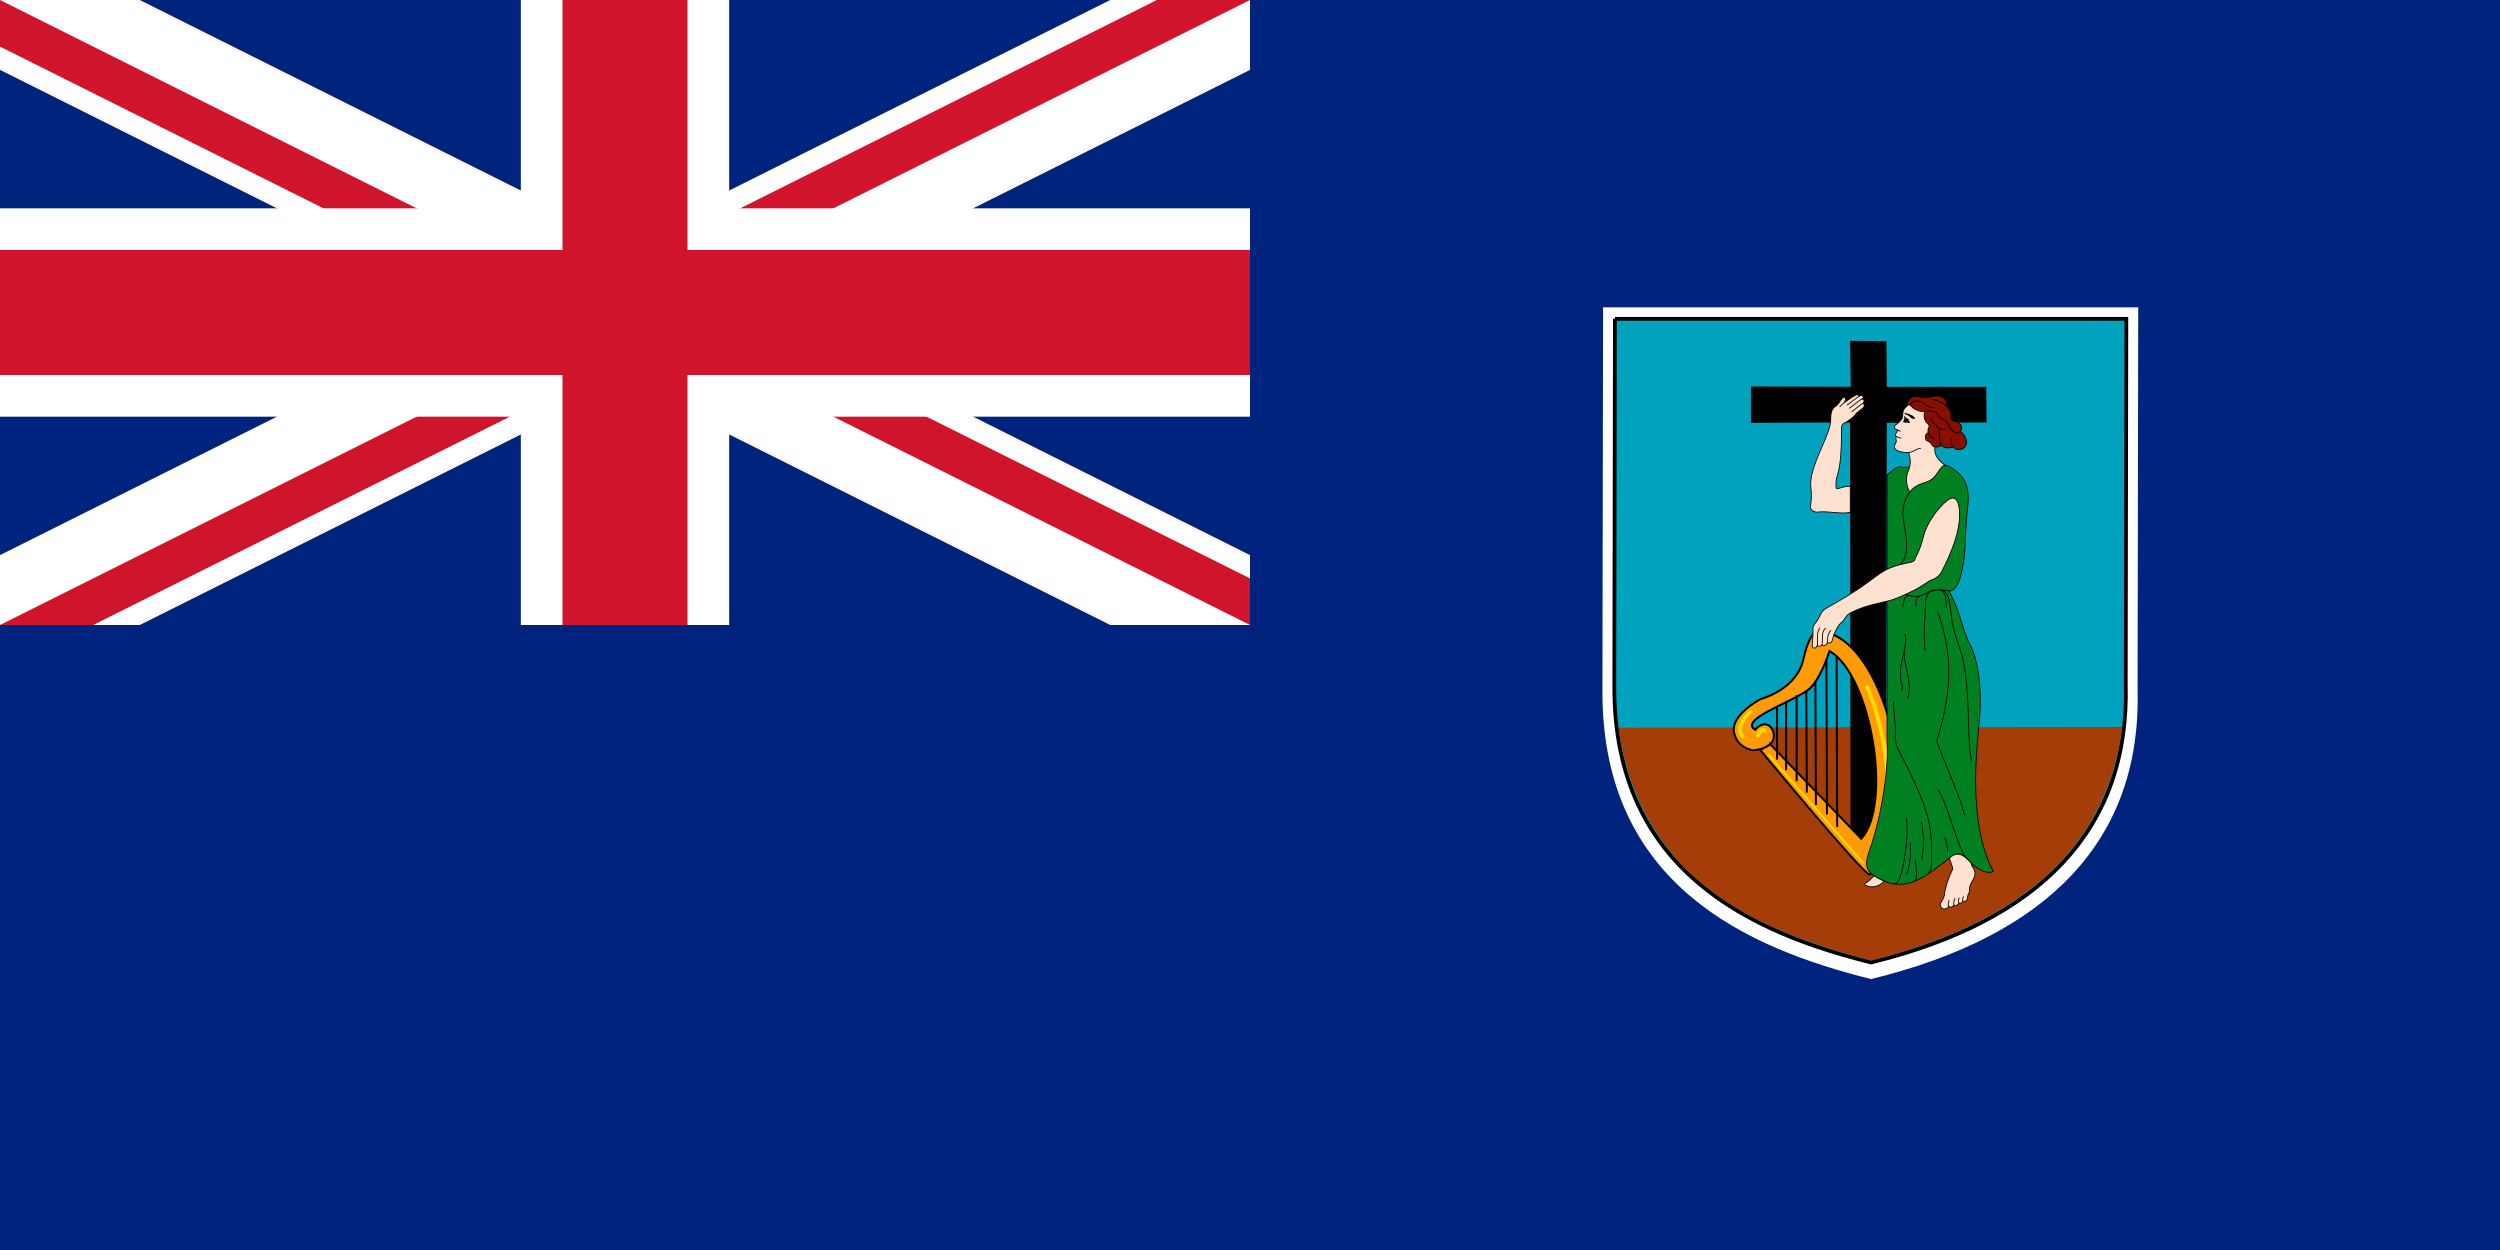
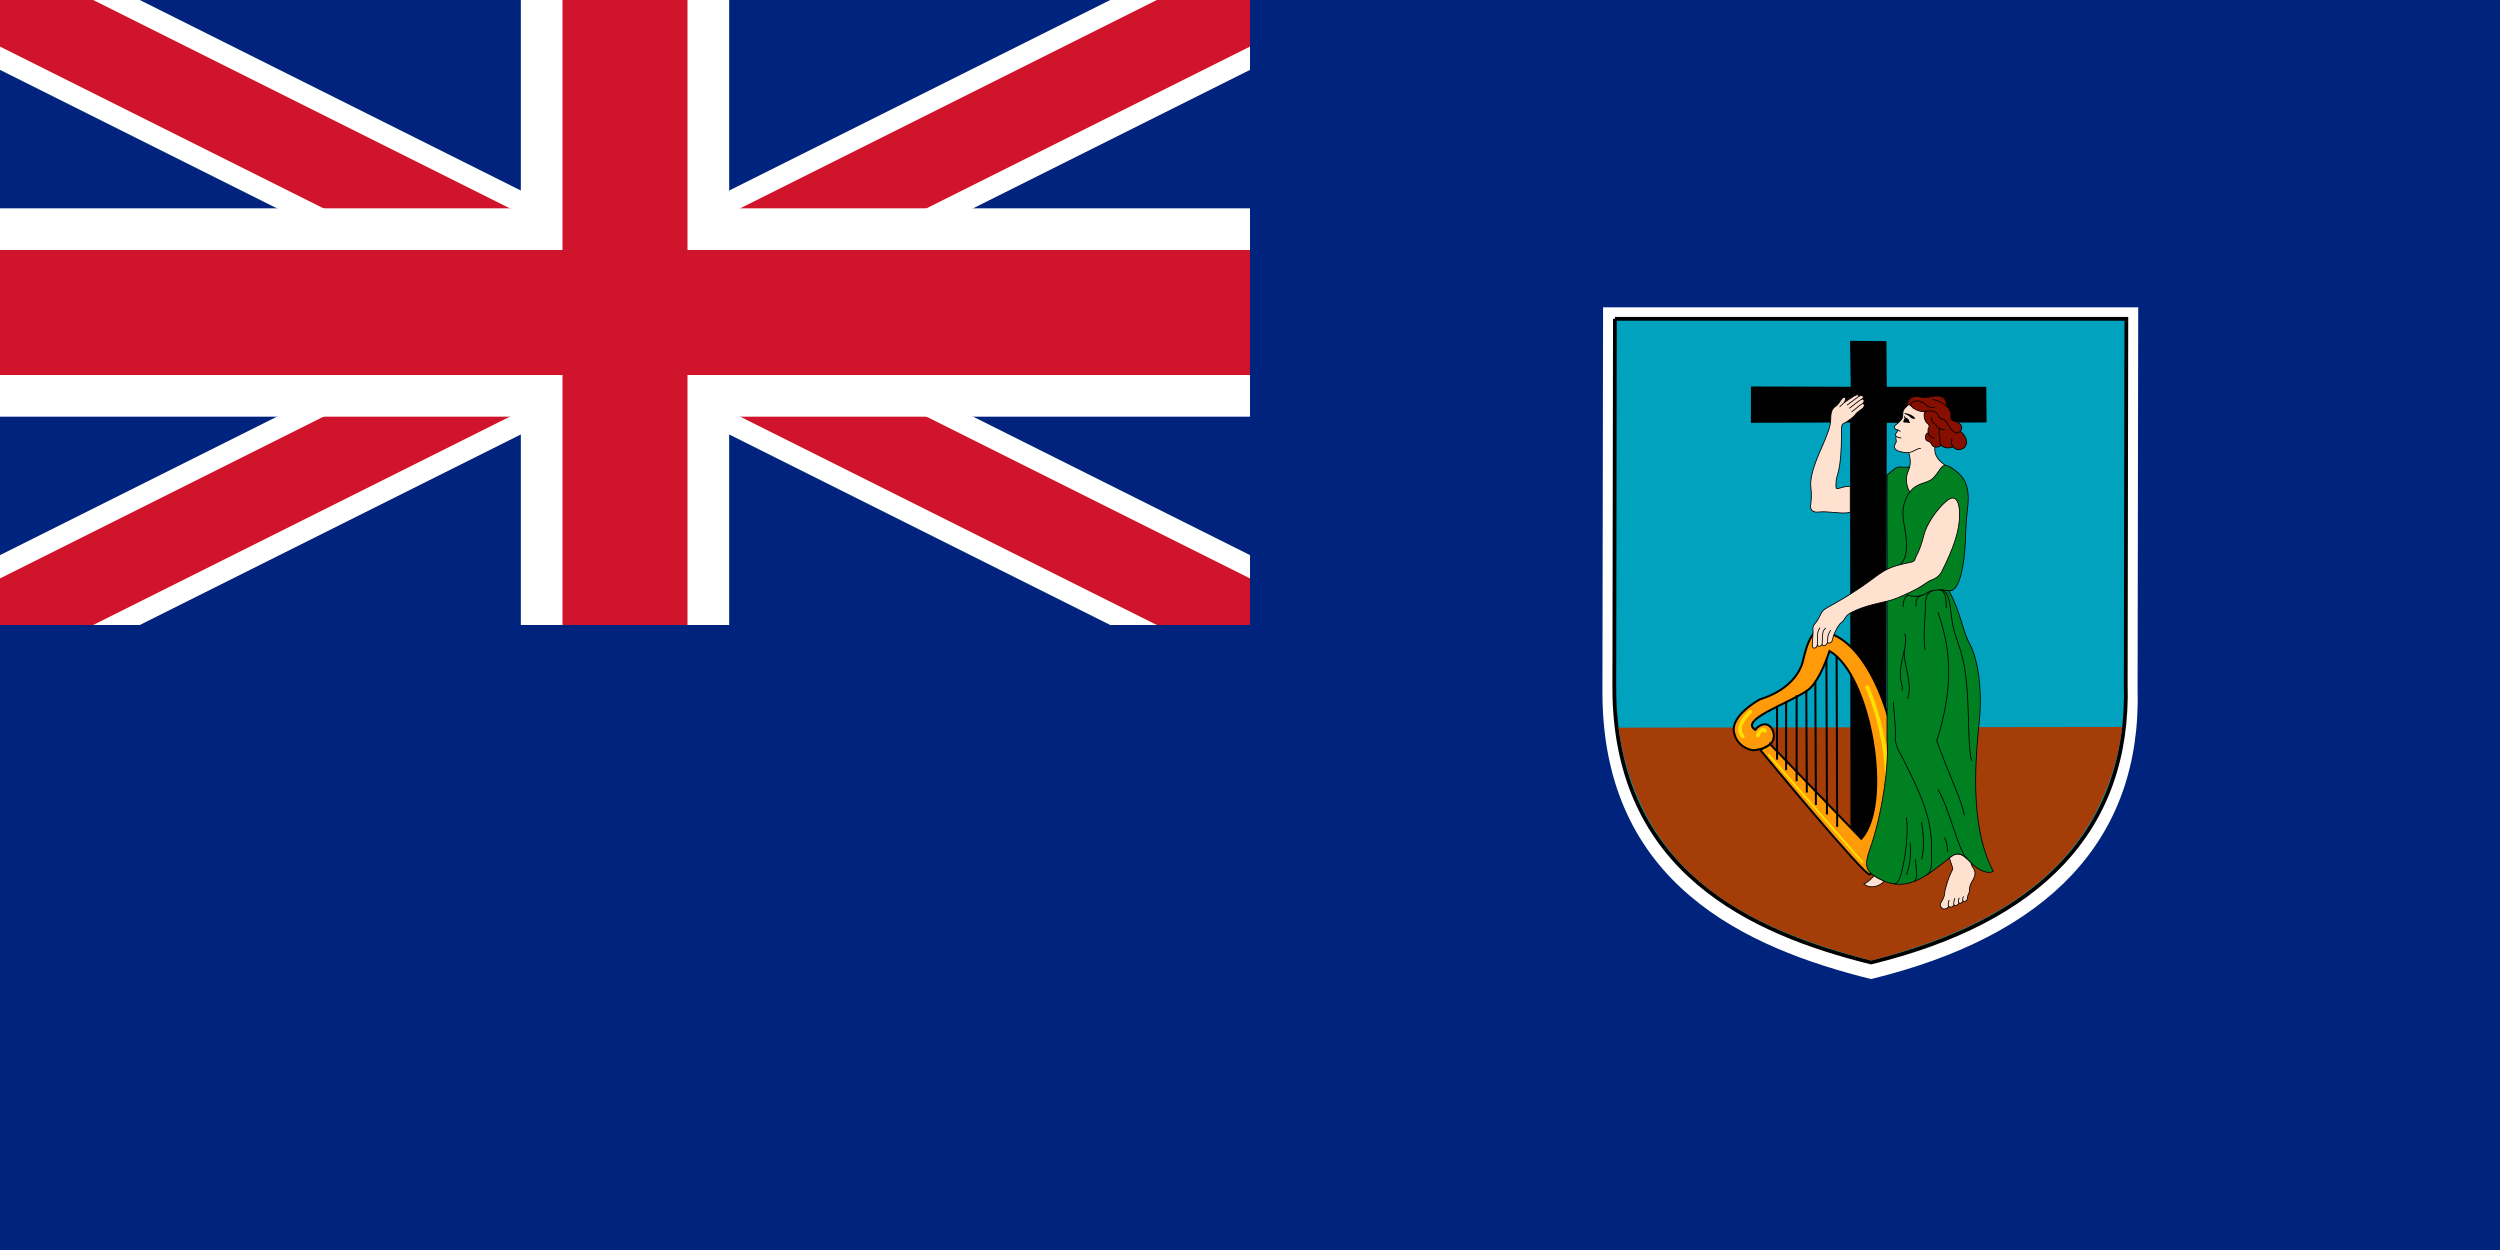
<svg xmlns="http://www.w3.org/2000/svg" width="1200" height="600">
  <clipPath id="c">
    <path d="M0,0V150H700V300H600zM600,0H300V350H0V300z" />
  </clipPath>
  <rect width="1200" height="600" fill="#00247d" />
  <path d="M0,0 600,300M600,0 0,300" stroke="#fff" stroke-width="60" />
-   <path d="M0,0 600,300M600,0 0,300" stroke="#cf142b" stroke-width="40" clip-path="url(#c)" />
+   <path d="M0,0 600,300M600,0 0,300" stroke="#cf142b" stroke-width="40" clip-path="urlES(#c)" />
  <path d="M300,0V350M0,150H700" stroke="#fff" stroke-width="100" />
  <path d="M300,0V350M0,150H700" stroke="#cf142b" stroke-width="60" />
  <path d="M0,300H600V0H1200V600H0z" fill="#00247d" />
  <g>
    <path fill="#fff" d="m769.466,147.526,256.879,0-0.306,182.787c2.137,73.48-43.662,119.076-127.931,139.634-59.834-14.86-128.837-45.596-128.939-137.549l0.305-184.872z" />
    <path fill="#00a2bd" stroke="#000" stroke-width="1.812" d="m775.152,153.036,245.493,0-0.291,175.155c2.042,70.41-41.727,114.102-122.261,133.802-57.188-14.237-123.132-43.692-123.229-131.805l0.292-177.152z" />
    <path fill="#a53d08" d="m1018.74,348.938c-8.931,67.21-60.692,96.576-120.655,112.162-53.073-14.238-110.174-36.968-121.243-111.824l241.901-0.338z" />
    <path fill="#000" d="m888.365,185.664-0.342-22.075,17.455,0.171,0.171,21.904,47.743,0,0.171,17.113-47.914,0.171-0.383,201.815-17.026,0.107-0.217-202.093-47.582,0.171,0.01-17.455z" />
    <g fill="#ff9a08" stroke="#000" stroke-width="0.968">
      <path d="m849.714,357.267,43.703,45.338c15.112-16.61,4.63-78.695-15.247-90.13-2.382,7.352-6.434,16.166-10.74,19.008-9.474,6.457-32.692,14.006-24.932,18.84,1.77-2.451,6.399-4.765,8.577,0.682,2.587,8.577-9.667,9.122-9.667,9.122s-7.76-0.954-9.122-8.851c-1.361-7.895,11.559-15.105,12.662-15.656,1.089-0.409,17.971-4.901,20.831-19.878,3.54-14.705,7.215-12.525,7.897-12.798,22.055,2.178,36.487,41.662,37.305,69.436,0.816,27.774-11.3,46.154-13.479,47.379-2.178,1.225-52.553-59.768-52.553-59.768l4.765-2.723z" fill-rule="evenodd" />
      <path d="m881.573,315.061,0.271,81.825" />
      <path d="m876.672,316.558c0,0.136,0.271,74.338,0.271,74.338" />
      <path d="m871.362,327.314,0.271,59.088" />
      <path d="m867.005,331.534,0.273,48.879" />
      <path d="m862.376,333.713v41.253" />
      <path d="m857.338,336.981v32.675" />
      <path d="m852.982,339.568v25.051" />
      <g fill="none" stroke="#ffdf00" stroke-width="1.812" stroke-linecap="round">
        <path stroke-width="0.968" d="m849.033,362.441,45.065,51.6" />
        <path d="m896.276,329.901s20.424,44.658,1.498,81.417" />
        <path d="m843.723,353.046s1.498-3.948,3.404-2.314" />
        <path d="m840.184,341.61s-8.169,7.215-3.676,11.845" />
      </g>
    </g>
    <g stroke="#000" stroke-width="0.399">
      <path fill="#008021" d="m905.779,228.044c3.025-2.595,4.595-4.181,6.468-3.892,1.873,0.288,4.424,0.144,6.298-0.433,1.88-0.577,11.177-1.73,15-0.433,1.298,0.144,3.025,0.866,5.69,3.101,2.671,2.234,6.563,6.128,5.266,16.942-1.297,10.813-0.873,15.439-1.443,21.483-1.006,10.67-3.373,19.455-7.639,18.744,5.766,10.093,6.342,18.744,10.089,25.665,3.753,6.921,6.057,21.051,4.614,36.335-1.437,15.284-5.475,49.599,6.633,72.669-2.019,1.442-6.918,0-11.247-4.614-4.323-4.614-6.222-4.463-9.804-1.73-10.956,8.363-21.216,18.442-36.33,8.363-3.462-2.307-4.557-5.074-2.019-12.112,6.342-17.59,9.424-41.725,8.424-53.06v-127.027z" />
      <g fill="#ffe1cf">
        <path d="m916.171,217.23c0.791,2.451,1.222,5.623-0.076,8.506-1.297,2.884-1.582,6.344,0.576,10.525,3.462-4.902,8.367-3.892,11.247-6.776,2.886-2.884,3.462-5.624,5.627-6.201-2.165-1.874-5.481-3.892-4.76-9.372,0.722-5.479,8.361-9.948,1.443-18.312-4.468-5.398-10.962-3.892-13.772-1.802-1.323,0.982-2.449,2.379-2.88,3.316-0.437,0.937,0.108,3.07-0.943,4.326-0.715,0.865-1.589,1.725-2.595,2.451-0.646,0.469-1.051,1.152-0.361,1.947,0.278,0.318,0.785,0.385,1.342,0.578-0.323,0.649-0.69,1.296-1.051,1.765-0.342,0.44-0.196,0.86,0.215,1.218-0.544,1.73,0.506,1.918-0.215,3.216-0.627,1.122-1.475,2.45,0.867,3.749,0.646,0.36,3.715,1.072,5.336,0.865z" />
        <path d="m888.126,245.923c-4.038,1.01-10.525-0.72-15.431-0.144-2.165,0.256-3.892-0.865-3.601-3.027,0.285-2.163,0.576-5.479,0.139-8.507-0.671-4.718,1.589-11.246,4.76-18.456,3.171-7.209,4.76-11.246,4.76-14.634,0-2.235,0.215-4.758,2.234-6.056,1.494-0.959,1.779-1.89,2.31-2.667,1.222-1.803,2.373-2.235,2.519-1.153,0.089,0.643-0.146,1.225-0.722,2.091,1.298-1.082,3.5-2.344,4-2.704,0.506-0.36,3.07-2.163,3.209-0.468,1.013-0.504,1.696-0.469,1.949,0.071,0.272,0.585,0.108,0.83-0.399,1.262,0.722-0.144,1.551,1.118,0.108,2.235,0.76-0.253,1.513,1.01,0.184,2.163-1.38,1.191-2.956,2.019-3.462,2.956-0.506,0.937-3.93,3.569-5.298,4.146-1.373,0.577-1.443,1.368-1.443,3.388,0,22.204-2.665,20.4-2.665,25.737,0,1.442-0.291,2.739,1.152,2.306,1.443-0.432,3.532-1.081,5.696-1.081v12.544z" />
        <path d="m888.987,293.792c6.519-3.258,13.988-4.47,17.88-5.479,3.892-1.01,10.095-4.037,13.12-5.623,3.032-1.587,5.481-3.749,7.209-4.326,1.734-0.577,3.671-1.77,4.76-3.892,5.62-10.958,8.652-19.752,8.652-27.395,0-5.046-1.297-10.67-6.203-6.632-4.608,3.795-9.627,11.11-10.956,16.437-2.019,8.074-3.747,9.805-4.184,11.39-0.43,1.587-2.063,1.585-4.038,2.019-8.507,1.875-10.525,3.172-16.867,7.93-6.342,4.758-13.266,8.94-17.88,11.535-4.614,2.596-5.475,2.884-6.487,4.974-1.006,2.091-1.943,3.677-2.81,4.615-0.867,0.937-1.114,2.032-0.937,3.172,0.146,0.937-0.291,5.263-0.361,6.705-0.076,1.442,0.285,1.803,0.867,1.874,0.576,0.073,1.367-0.216,1.658-1.946-0.291,1.73,2.089,1.153,2.234-0.144-0.076,1.874,2.449,0.793,2.595-0.937,0,1.225,1.911,0.378,2.089-0.216,0.43-1.442,0.791-3.028,1.367-4.181,0.842-1.674,1.741-3.842,3.392-5.047,1.873-1.37,1.006-2.884,4.899-4.83z" />
        <path d="m935.703,411.88c0.437,1.586,1.228,3.389,1.513,4.47,0.291,1.081-0.215,1.418-0.5,2.018-1.513,3.172-3.139,8.229-3.392,10.958-0.139,1.586-1.222,3.1-1.728,4.037-0.557,1.034-0.342,1.831,0.937,2.811,0.614,0.468,2.595-0.144,2.81-1.153,0.722,0.72,2.019,0.432,2.595-0.649,0.652,0.649,1.734,0.216,2.456-0.865,0.646,0.432,1.582-0.433,1.943-1.01,1.013,0.505,2.095-0.108,2.127-2.09,0.006-0.398,0.253-1.082,0.544-1.55,0.285-0.469,0.392-1.37,0.361-2.163-0.038-0.793,0.468-2.379,1.152-3.496,0.684-1.118,1.873-3.1,1.367-4.974-0.468-1.746-1.222-1.586-1.873-4.109-1.582-1.659-3.747-3.966-5.981-4.11-2.234-0.144-3.532,1.37-4.329,1.875z" />
        <path d="m894.683,424.28c2.019,2.018,6.563,2.091,9.734-1.298-1.152-0.504-3.677-1.658-4.829-2.595-1.589,1.586-3.392,3.388-4.905,3.893z" />
      </g>
      <path fill="#870f00" d="m915.089,195.026c0.791-5.118,4.418-4.998,6.703-4.47,0.937,0.216,3.247,0.432,5.405-0.144,4.279-1.14,7.5,0.361,7.07,4.47,1.152,0.865,2.373,2.883,2.158,4.614-0.215,1.73,0.146,2.451,1.734,2.667,1.582,0.217,4.975,2.163,2.734,4.903,2.165,1.298,3.823,4.614,2.671,6.849-1.152,2.235-4.614,2.596-6.057,0.577-1.582,0.721-4.184,0.865-5.766-0.792-1.082,1.297-3.823,1.153-4.329,0-0.5-1.154-1.354-1.771-2.373-2.091-1.158-0.36-1.228-3.532,0.5-3.893-0.215-0.937-0.139-2.018,0.291-2.523s0.07-1.442-0.937-2.235c-1.013-0.793-1.873-3.821-0.867-5.479-1.728,0.577-5.551-1.082-6.342-2.235-0.797-1.154-1.873-1.225-2.595-0.216z" />
      <g fill="none">
        <path d="m916.171,217.23c2.81-0.361,3.747-2.091,5.836-1.947" />
        <path d="m910.184,209.401c0.184,0.162,0.418,0.294,0.684,0.441,0.57,0.308,1.19,0.343,1.766,0.415" />
        <path d="m911.019,206.418c0.392,0.135,0.81,0.333,1.184,0.719" />
        <path d="m917.538,195.026c-1.658-1.586,2.81-4.83,7.5-0.216,0.873,0.861,3.095,0.866,3.747,0.649" />
        <path d="m924.026,197.477c2.165-0.505,5.405-0.505,6.342,1.946,0.943,2.451,2.817,0.865,4.329,3.749,1.513,2.884,3.892,6.127,6.196,3.892" />
        <path d="m931.741,213.698c-0.652-0.865-0.937-2.74-0.506-4.038-0.867-1.009-0.506-3.099,0-4.109" />
        <path d="m925.539,207.714c0.076,0.865,1.228,2.451,3.032,2.739" />
        <path d="m937.507,214.491c-1.006-1.298-0.867-2.451-0.646-4.037" />
        <path d="m926.982,200.145c-0.07,1.297,0.722,3.028,2.089,3.604,0.291,0.72,1.734,2.739,4.614,2.451" />
        <path d="m934.267,194.882c-1.582-1.228-3.728-2.741-6.563-3.115" />
        <path d="m916.671,236.262c-2.449,3.317-4.038,7.93-2.88,14.419,1.152,6.489,3.025,16.005-1.734,20.33" />
        <path d="m935.418,283.555c-3.317-0.72-8.076-0.72-10.671,1.154s-6.924,2.018-9.804,0.577" />
        <path d="m928.425,283.339c-2.886,0.504-4.253,2.523-4.253,7.858,0,5.335-1.152,13.12-0.146,20.762" />
        <path d="m923.159,285.574c-1.873,0.504-3.817,0.576-3.456,5.623" />
        <path d="m913.431,291.341c0.07-3.1,1.152-5.984,3.171-5.479" />
        <path d="m934.191,291.918c0.146-6.849-1.367-8.795-3.386-8.723,2.741,0.072,4.608,0.407,5.766,11.607,0.867,8.363,2.614,11.323,4.614,17.88,5.19,17.014,2.595,43.255,5.19,52.483" />
        <path d="m930.228,293.936c5.475,15.861,8.361,33.451-0.576,61.711,6.051,16.726,12.108,28.837,13.26,35.758" />
        <path d="m912.924,331.424c1.006-3.604-2.595-4.037,0.576-16.725,1.373-5.496,1.589-8.795,0.722-10.525" />
        <path d="m914.222,311.672c-1.298,5.624,4.184,16.149,1.443,23.79" />
        <path d="m908.886,336.904c0,4.902,1.152,11.246,0.867,16.149-0.291,4.902,1.709,7.174,4.038,11.823,8.361,16.726,14.051,28.659,13.26,44.409-0.139,2.884,0.867,8.939-2.158,10.669" />
        <path d="m909.101,424.208c0.867,0.072,1.804-0.36,2.886-2.956s4.544-18.167,3.101-28.837" />
        <path d="m916.817,404.527c0.43,3.316,0.43,10.093-1.728,15.428" />
        <path d="m922.298,394.578c1.297,7.065,1.152,13.41,0.146,17.879" />
        <path d="m919.412,412.456c0.146,2.884,1.443,10.093-0.722,10.671" />
        <path d="m930.228,379.006c5.329,8.363,9.513,28.982,13.981,33.306" />
        <path d="m934.842,408.996c-0.146-2.307-0.291-5.479-1.589-6.921" />
        <path d="m877.24,308.067c0.07-1.587-0.215-3.101,1.513-5.551" />
        <path d="m874.645,309.004c0.215-5.551,0.139-6.056,1.728-7.57" />
        <path d="m872.411,309.148c0.07-3.965-0.437-5.335,1.152-7.858" />
        <path d="m892.304,190.196c-0.614,0.396-4.215,3.135-5.728,4.289" />
        <path d="m893.854,191.529c-0.684,0.108-2.665,1.73-6.196,4.47" />
        <path d="m893.962,193.764c-1.114,0.504-3.241,2.56-5.19,3.929" />
        <path d="m885.095,193.368c-0.538,0.396-1.582,1.55-2.089,1.946" />
        <path d="m935.343,435.022c-0.323-0.361-0.323-1.623,0.253-3.028" />
        <path d="m937.937,434.373c-0.392-0.396,0-2.127,0.399-3.244" />
        <path d="m940.393,433.508c-0.468-0.216-0.614-1.226,0.07-2.596" />
        <path d="m942.336,432.498c-0.323-0.108-0.468-0.649,0.108-2.234" />
      </g>
      <g fill="#000" stroke="none">
        <path d="m913.969,199.567c1.044,1.37,2.127,1.225,2.317,2.108,0.19,0.884,0.329,0.947,0.532,1.209,0.203,0.261-0.494,0.209-0.835,0.068-0.335-0.141-1.184-0.127-1.703-0.119-0.513,0.008-1.127-0.599-0.741-0.67,0.38-0.071,0.329-0.191,0.272-0.46-0.057-0.268,0.215-0.693,0.373-0.771,0.165-0.078,0.051-0.063-0.095-0.423-0.152-0.361-0.342-1.236-0.12-0.941z" />
        <path d="m914.602,198.313c1.171,0.137,3.19,0.77,4.285,1.982,0.861,0.953,0.158,0.701-0.278,0.736-0.437,0.037-1.291-0.273-1.722-0.815-0.424-0.541-1.696-1.227-2.373-1.406-0.411-0.106-0.797-0.602,0.089-0.497z" />
      </g>
    </g>
  </g>
</svg>
